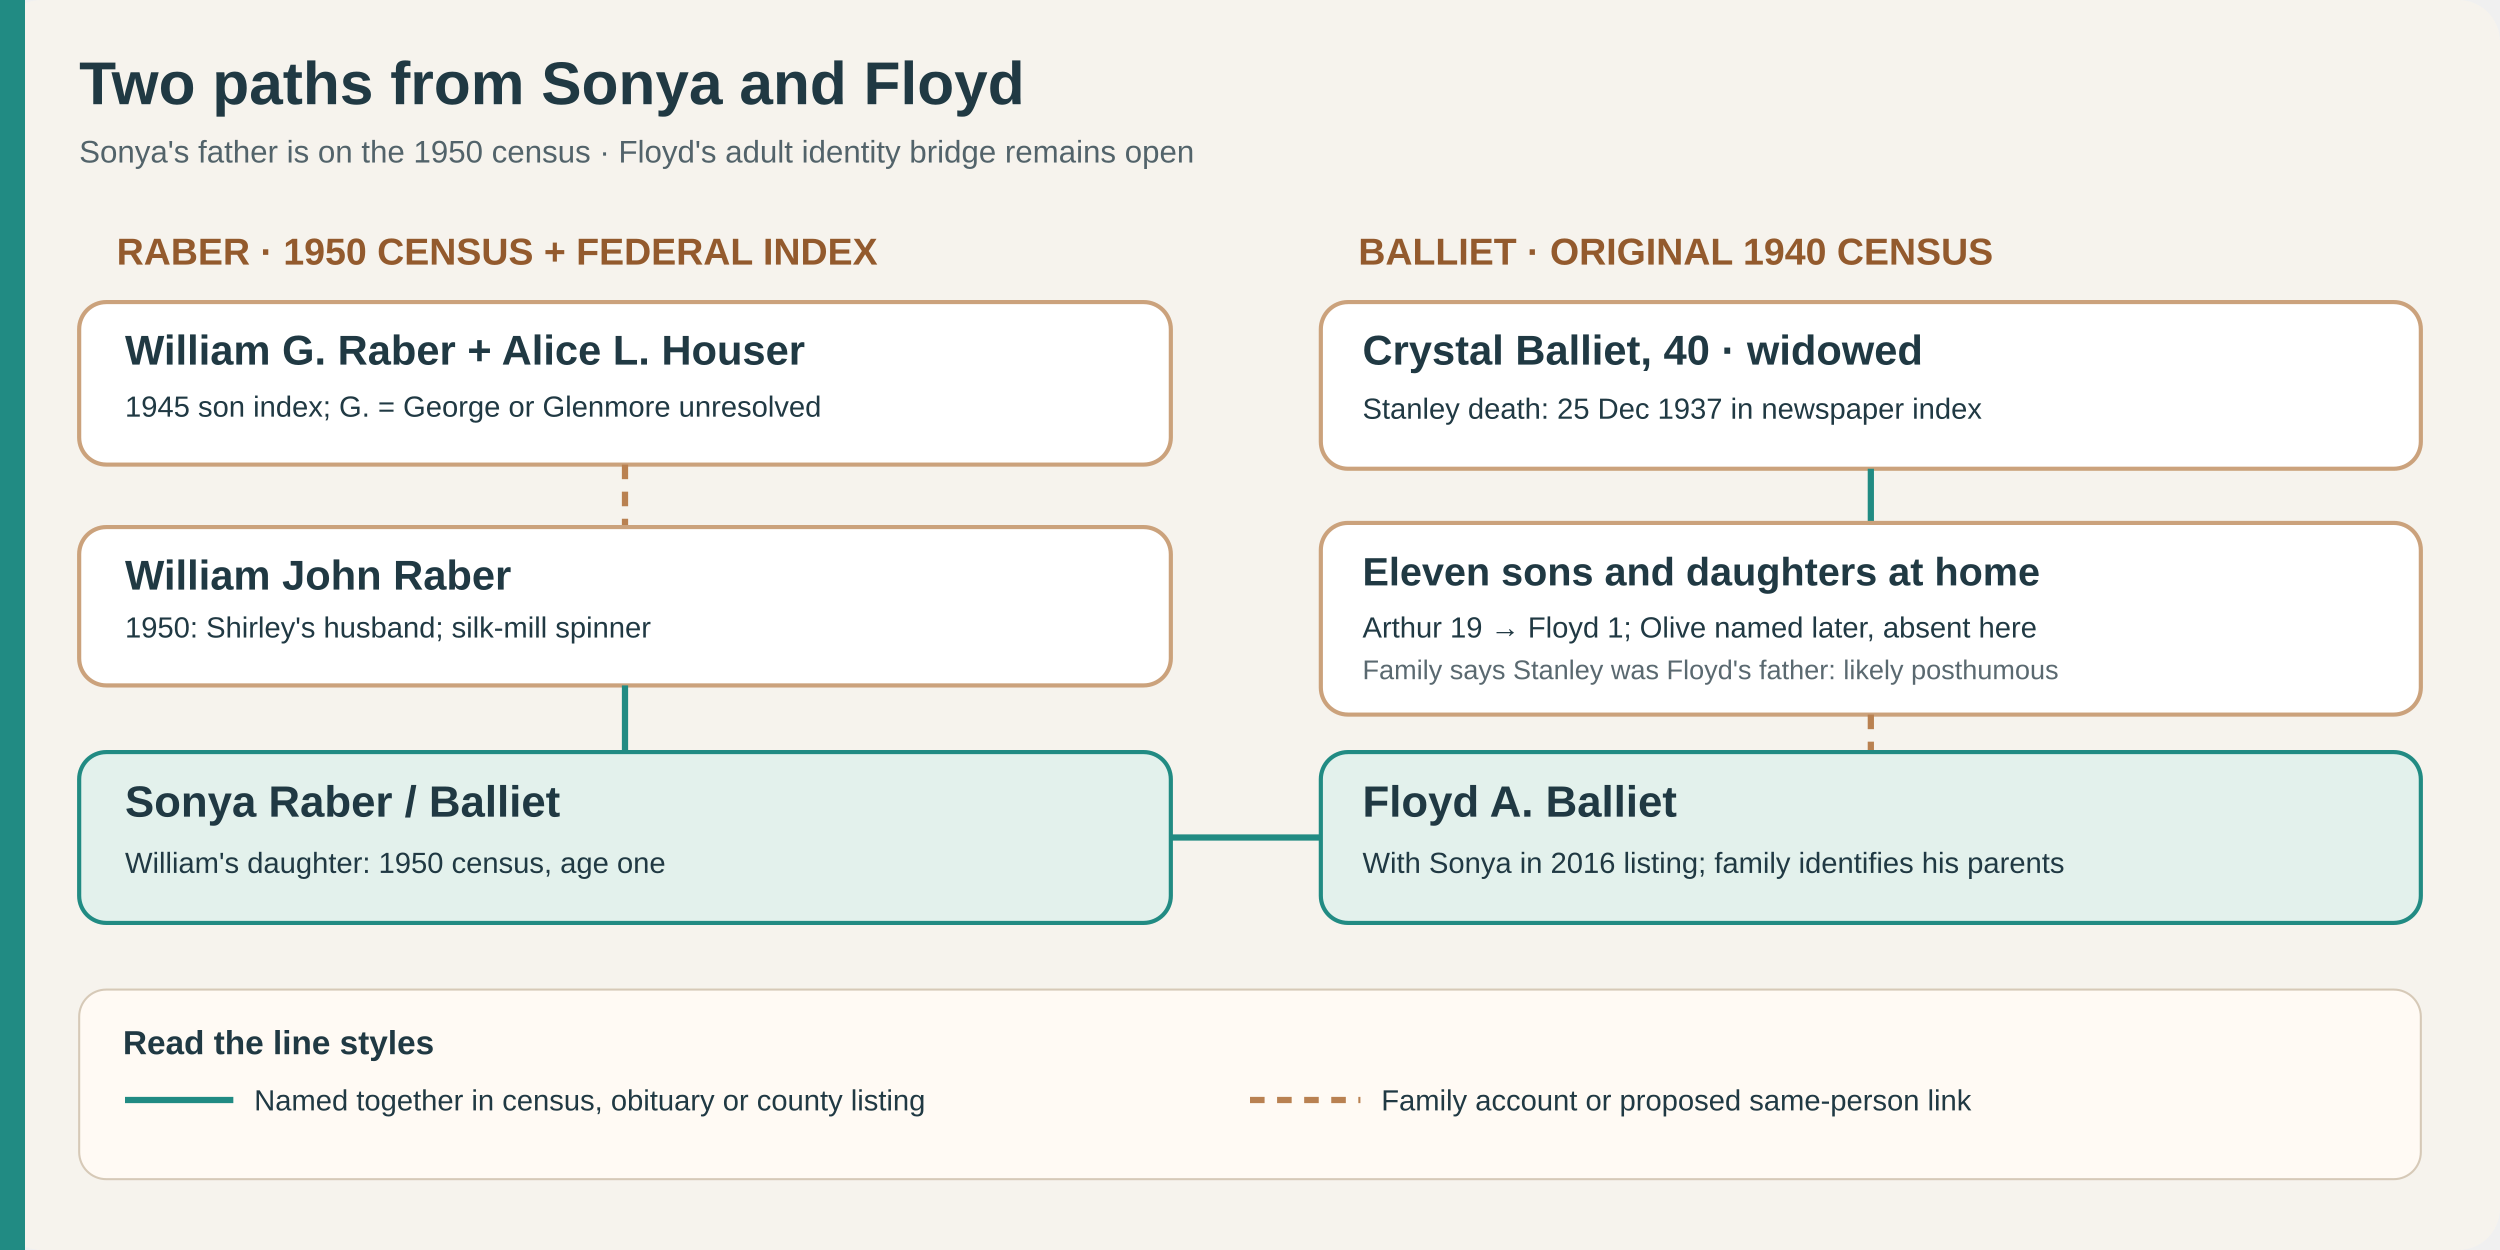
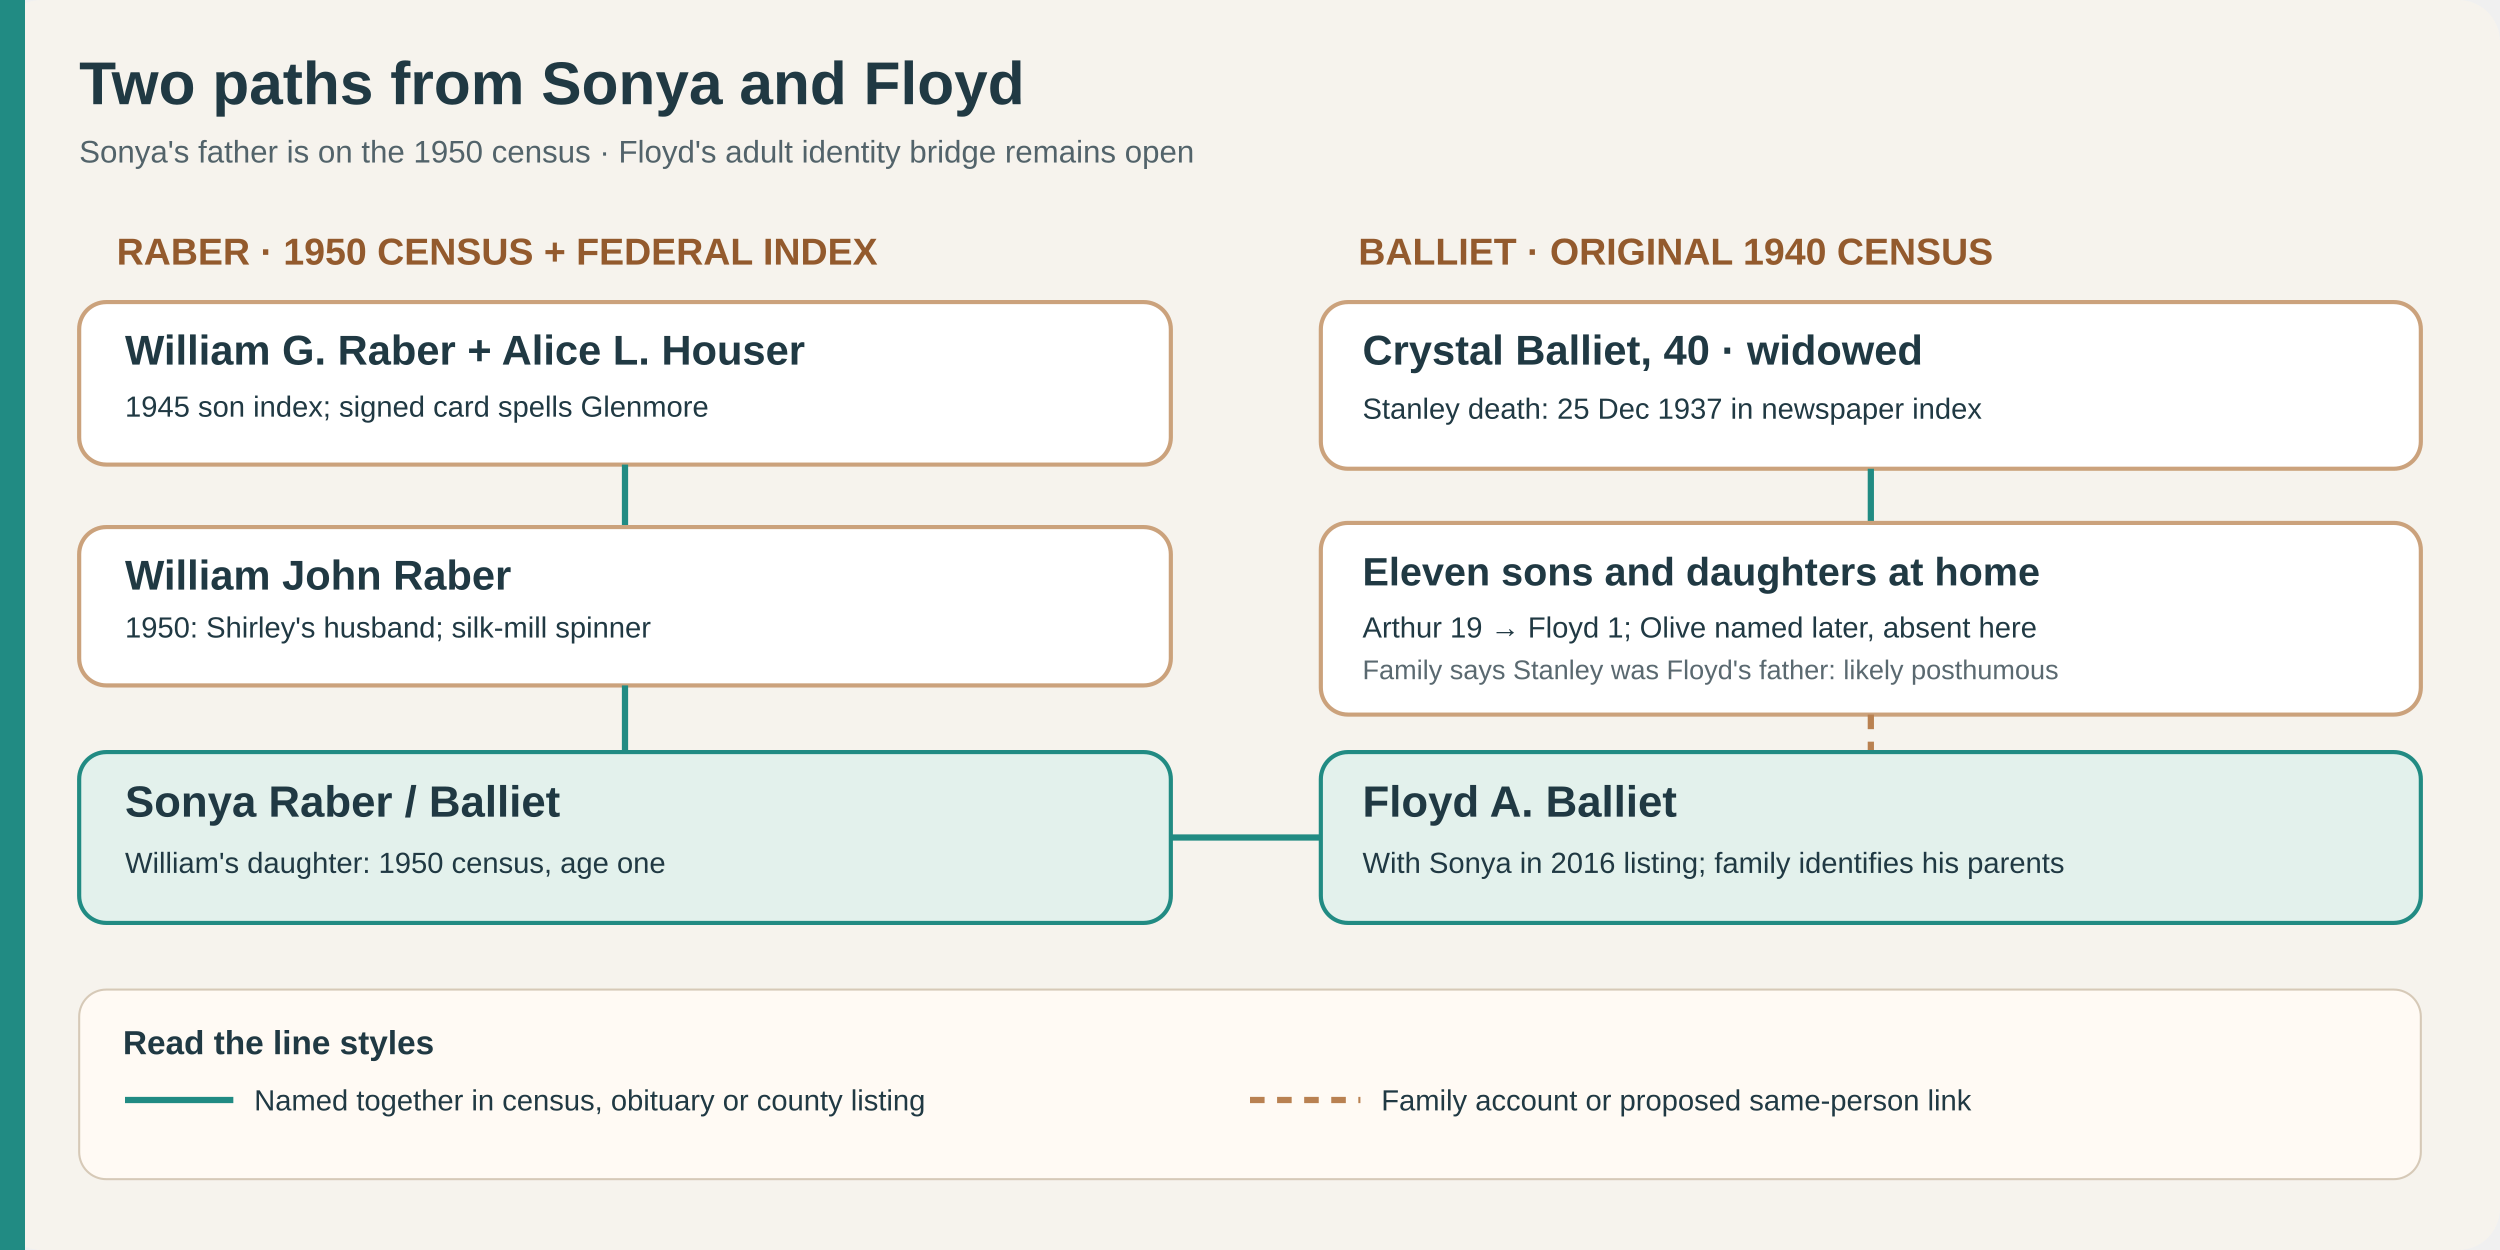
<svg xmlns="http://www.w3.org/2000/svg" width="1200" height="600" viewBox="0 0 1200 600" role="img" aria-labelledby="title desc">
  <rect width="1200" height="600" rx="20" fill="#f6f3ed" />
  <rect width="12" height="600" fill="#218b83" />
  <g font-family="Arial, sans-serif" fill="#203943">
    <text x="38" y="50" font-size="29" font-weight="700">Two paths from Sonya and Floyd</text>
    <text x="38" y="78" font-size="15" fill="#52636a">Sonya's father is on the 1950 census · Floyd's adult identity bridge remains open</text>
    <text x="56" y="127" font-size="18" font-weight="700" fill="#935a2d">RABER · 1950 CENSUS + FEDERAL INDEX</text>
    <text x="652" y="127" font-size="18" font-weight="700" fill="#935a2d">BALLIET · ORIGINAL 1940 CENSUS</text>
    <rect x="38" y="145" width="524" height="78" rx="13" fill="#ffffff" stroke="#cba27c" stroke-width="2" />
    <text x="60" y="175" font-size="20" font-weight="700">William G. Raber + Alice L. Houser</text>
-     <text x="60" y="200" font-size="14">1945 son index; G. = George or Glenmore unresolved</text>
-     <path d="M300 223 V253" stroke="#b98151" stroke-width="3" stroke-dasharray="7 6" />
+     <text x="60" y="200" font-size="14">1945 son index; signed card spells Glenmore</text>
+     <path d="M300 223 V253" stroke="#218b83" stroke-width="3" />
    <rect x="38" y="253" width="524" height="76" rx="13" fill="#ffffff" stroke="#cba27c" stroke-width="2" />
    <text x="60" y="283" font-size="20" font-weight="700">William John Raber</text>
    <text x="60" y="306" font-size="14">1950: Shirley's husband; silk-mill spinner</text>
    <path d="M300 329 V361" stroke="#218b83" stroke-width="3" />
    <rect x="38" y="361" width="524" height="82" rx="13" fill="#e3f1ec" stroke="#218b83" stroke-width="2" />
    <text x="60" y="392" font-size="21" font-weight="700">Sonya Raber / Balliet</text>
    <text x="60" y="419" font-size="14">William's daughter: 1950 census, age one</text>
    <rect x="634" y="145" width="528" height="80" rx="13" fill="#ffffff" stroke="#cba27c" stroke-width="2" />
    <text x="654" y="175" font-size="20" font-weight="700">Crystal Balliet, 40 · widowed</text>
    <text x="654" y="201" font-size="14">Stanley death: 25 Dec 1937 in newspaper index</text>
    <path d="M898 225 V251" stroke="#218b83" stroke-width="3" />
    <rect x="634" y="251" width="528" height="92" rx="13" fill="#ffffff" stroke="#cba27c" stroke-width="2" />
    <text x="654" y="281" font-size="19" font-weight="700">Eleven sons and daughters at home</text>
    <text x="654" y="306" font-size="14">Arthur 19 → Floyd 1; Olive named later, absent here</text>
    <text x="654" y="326" font-size="13" fill="#5a6970">Family says Stanley was Floyd's father: likely posthumous</text>
    <path d="M898 343 V361" stroke="#b98151" stroke-width="3" stroke-dasharray="7 6" />
    <rect x="634" y="361" width="528" height="82" rx="13" fill="#e3f1ec" stroke="#218b83" stroke-width="2" />
    <text x="654" y="392" font-size="21" font-weight="700">Floyd A. Balliet</text>
    <text x="654" y="419" font-size="14">With Sonya in 2016 listing; family identifies his parents</text>
    <path d="M562 402 H634" stroke="#218b83" stroke-width="3" />
    <rect x="38" y="475" width="1124" height="91" rx="13" fill="#fffaf4" stroke="#d6c9b7" />
    <text x="59" y="506" font-size="16" font-weight="700">Read the line styles</text>
    <line x1="60" y1="528" x2="112" y2="528" stroke="#218b83" stroke-width="3" />
    <text x="122" y="533" font-size="14">Named together in census, obituary or county listing</text>
    <line x1="600" y1="528" x2="653" y2="528" stroke="#b98151" stroke-width="3" stroke-dasharray="7 6" />
    <text x="663" y="533" font-size="14">Family account or proposed same-person link</text>
  </g>
</svg>
